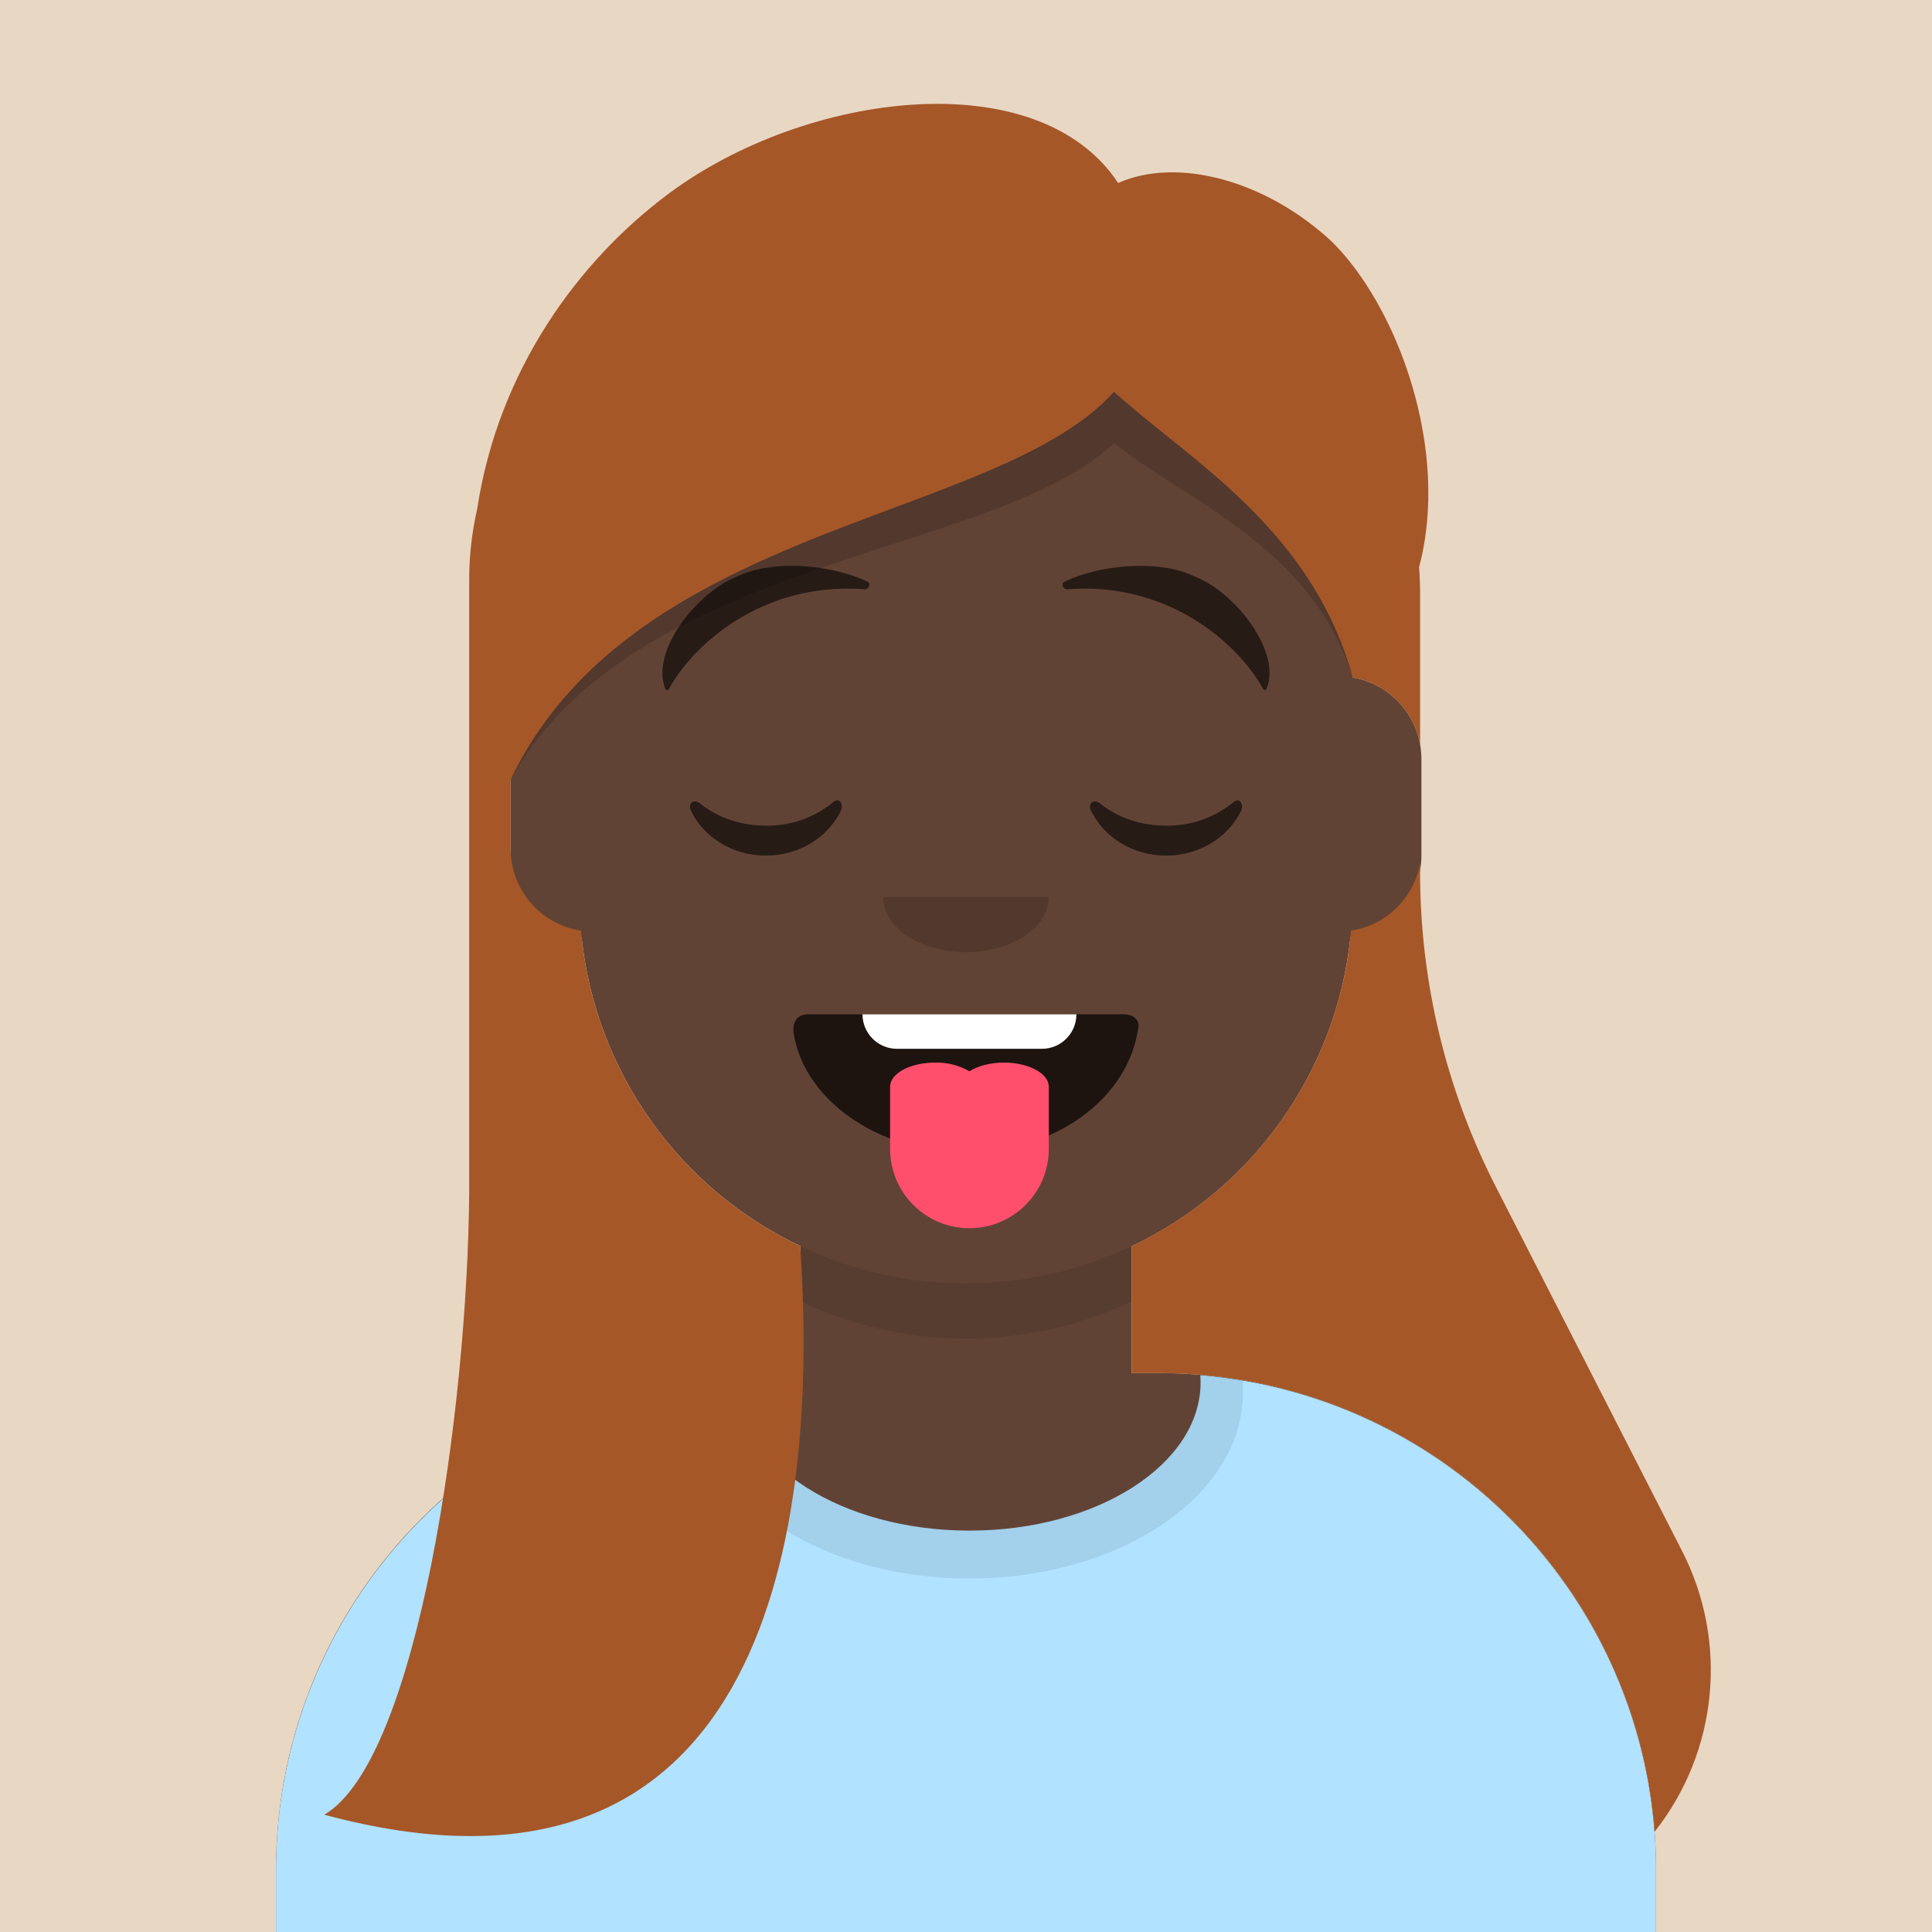
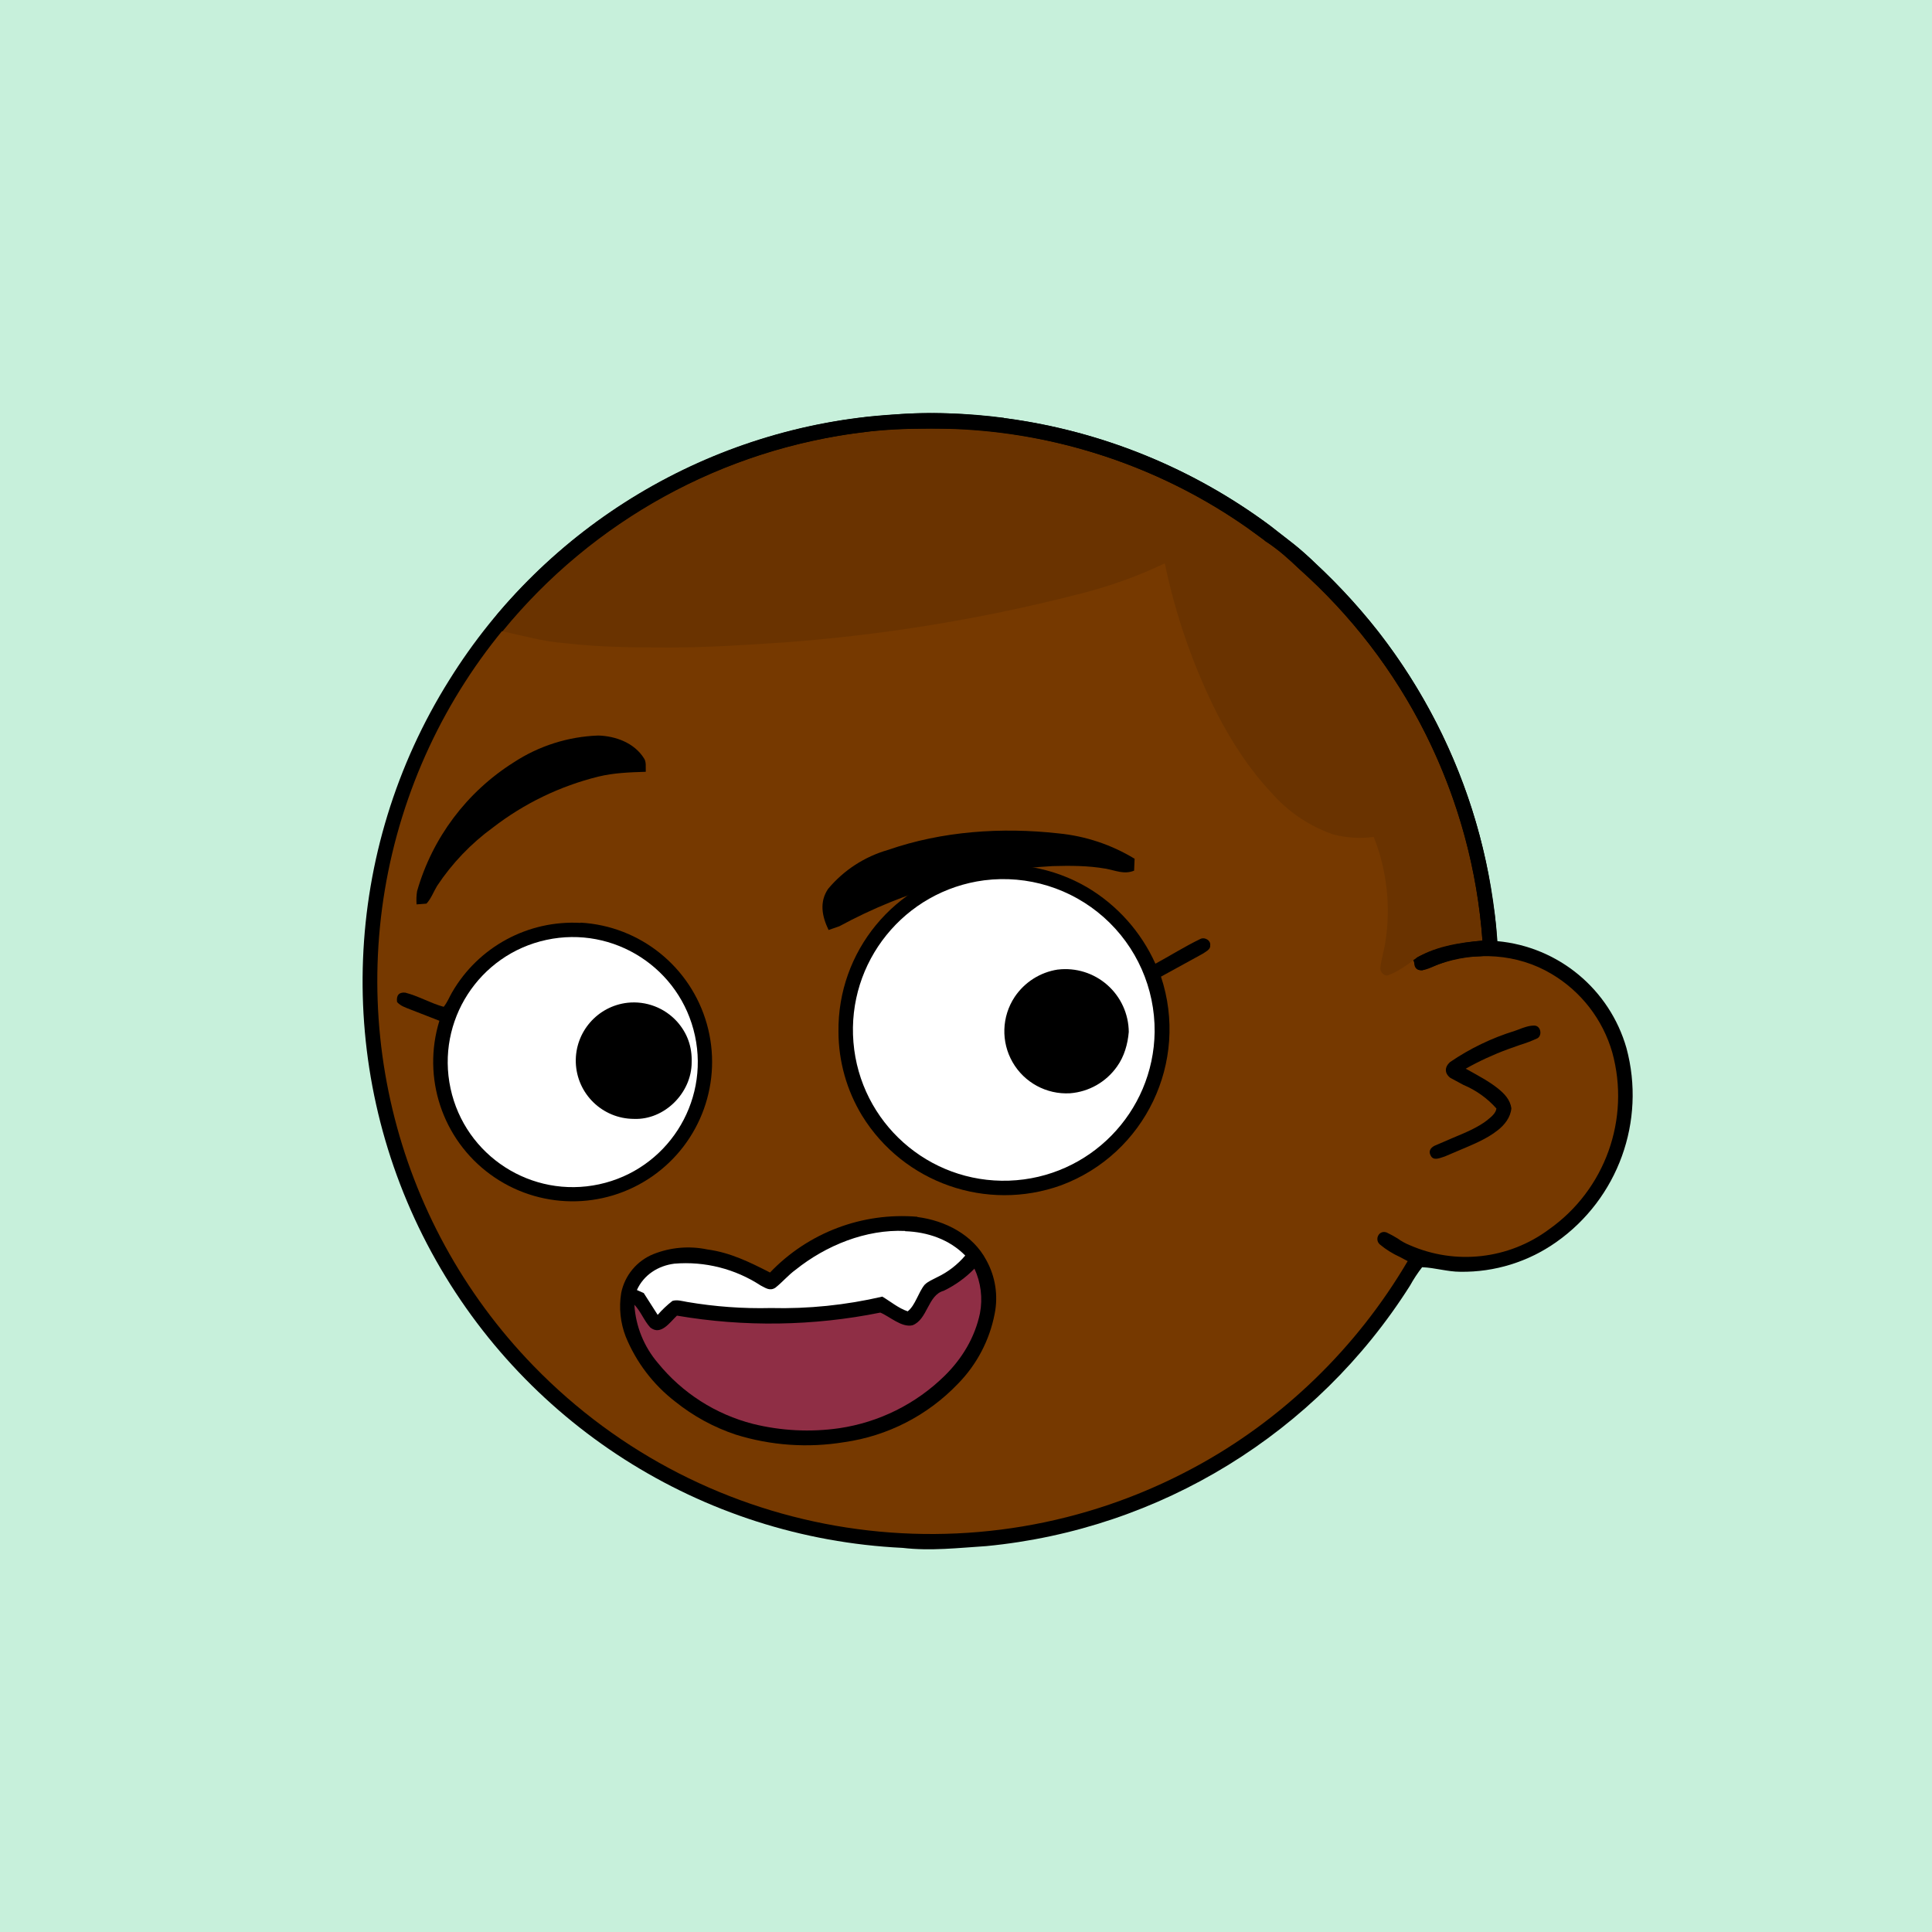
- <svg xmlns="http://www.w3.org/2000/svg" viewBox="0 0 280 280" fill="none" shape-rendering="auto" aria-hidden="true">
+ <svg xmlns="http://www.w3.org/2000/svg" viewBox="0 0 762 762" fill="none" shape-rendering="auto" aria-hidden="true">
  <defs>
-     <g id="clothes-shirtCrewNeck-2c784943">
-       <path d="M100.5 37.13c18.5 0 33.5-9.61 33.5-21.48q0-.52-.04-1.05A72 72 0 0 1 200 86.36v8.95H0v-8.95a72 72 0 0 1 67.05-71.83q-.05.55-.05 1.12c0 11.87 15 21.48 33.5 21.48" fill="#b1e2ff" />
-       <path d="M100.5 44.07c21.89 0 39.63-12.05 39.63-26.92q0-.9-.08-1.79-3-.52-6.1-.76.06.52.05 1.05c0 11.87-15 21.48-33.5 21.48S67 27.52 67 15.65q0-.57.05-1.13-3.08.21-6.08.68-.1.97-.1 1.95c0 14.87 17.74 26.92 39.63 26.92" fill="black" fill-opacity=".08" />
+     <g id="head-default-2c784943">
+       <path d="M252.8 2a225 225 0 0 1 104.8 42.3c6.2 4.9 12.5 9.4 18 15a225 225 0 0 1 71.8 149 58.5 58.5 0 0 1 50.9 42.2 71 71 0 0 1-27.7 76.5 64 64 0 0 1-37.8 11.7c-5.1 0-10-1.6-15.1-1.8q-2.7 3.5-4.8 7.3a223 223 0 0 1-167.1 102.7c-11 .7-21.9 2-33 .7A223.7 223.7 0 0 1 34 105.3 223 223 0 0 1 208.8.6a216 216 0 0 1 44 1.3" fill="black" />
+       <path fill-rule="evenodd" clip-rule="evenodd" d="M355.6 50.3A216 216 0 0 0 219.8 6.2a197 197 0 0 0-39 4A218 218 0 0 0 67.2 375.8 218.5 218.5 0 0 0 327.6 416c35-18.8 64.3-47.3 84.4-81.5l-3-1.6q-4.4-2-8-5c-2.2-2-.3-5.8 2.7-4.7q2.3 1.1 4.4 2.4 2.2 1.6 4.7 2.6a55 55 0 0 0 54.9-6.2 64.5 64.5 0 0 0 25-69.8 53 53 0 0 0-24-31c-13.4-8-30-9-44.7-3.7l-2.3 1c-1.6.7-3.4 1.4-5 1.2-2.5-.2-2.8-4.2-.6-5.2 8-4 16.5-5.6 25.4-6.4A217 217 0 0 0 373 65l-3.6-3.3c-4.3-4-8.6-8.1-13.8-11.3m107.6 196.2c2-1.2 1.3-5.1-1.4-5-2 0-4.2.8-6.2 1.6l-1.4.5a95 95 0 0 0-25.5 12.3c-2.2 2-2.2 4.4.1 6.2l5.2 2.8a36 36 0 0 1 13 9.3c-.2 1.8-2 3.3-3.4 4.4l-.2.2c-3.9 3-8.8 5-13.6 7l-7.2 3.1c-1.6.8-2.5 2.2-1.5 3.9 1 2 3.2 1.1 5 .5l.6-.2 5.4-2.3c5.4-2.3 11-4.5 15.4-8 2.7-2.1 5.1-5.1 5.4-8.7-.5-3.4-2.7-5.7-5.3-7.8-3.5-2.8-7.7-5-11.6-7.2l-1.1-.6q8-4.5 16.7-7.7l4.8-1.7a52 52 0 0 0 6.8-2.6" fill="#763900" />
    </g>
-     <g id="mouth-tongue-2c784943">
-       <path fill-rule="evenodd" clip-rule="evenodd" d="M21 9.6C22.41 19.24 33.06 27 46 27c12.97 0 23.65-7.82 25-18.26.1-.4-.22-1.74-2.17-1.74H23.17c-1.79 0-2.3 1.24-2.17 2.6" fill="black" fill-opacity=".7" />
-       <path d="M62 7H31a5 5 0 0 0 5 5h21a5 5 0 0 0 5-5" fill="white" />
-       <path d="M35 17.5v9a11.5 11.5 0 1 0 23 0v-9c0-1.93-2.91-3.5-6.5-3.5-2.01 0-3.8.5-5 1.26a9.5 9.5 0 0 0-5-1.26c-3.59 0-6.5 1.57-6.5 3.5" fill="#FF4F6D" />
+     <g id="eyes-variant01-2c784943">
+       <path d="M274.3 9.9a67 67 0 0 1 26.7 30c5.9-3.2 11.6-6.8 17.6-9.7 1.8-1 4.4.5 4 2.6.2 1.5-2 2.5-3 3.2l-16.4 9a65.7 65.7 0 0 1-39.4 82.3 66 66 0 0 1-78.5-27.5 64 64 0 0 1-9.3-33A65 65 0 0 1 229.3 2a65 65 0 0 1 45 7.9" fill="black" />
+       <path d="M233.5 7a59.7 59.7 0 0 1 67.2 59.8A59.5 59.5 0 1 1 233.5 7" fill="white" />
+       <path d="M74.3 23.7a55 55 0 1 1-55.7 38.7L7.3 58c-2-.8-4-1.4-5.4-3q-.5-4 3.2-3.7c5.2 1.3 10 4.2 15.2 5.6 1.4-1.7 2.2-3.8 3.3-5.7a55 55 0 0 1 50.7-27.4" fill="black" />
+       <path d="M60.8 30.5a49.3 49.3 0 1 1 20.8 96.4 49.3 49.3 0 0 1-20.8-96.4" fill="white" />
+       <path d="M262.6 42.2a25 25 0 0 1 27.9 24.6c-.4 4.8-1.8 9.7-4.6 13.6A25 25 0 0 1 267.3 91a24.5 24.5 0 0 1-21.8-38 25 25 0 0 1 17-10.8M92.8 55.3a23 23 0 0 1 19.6 7.5q6 6.8 5.7 16c0 12-10.7 22.8-22.8 22.3a23 23 0 0 1-22.9-22.3 23 23 0 0 1 20.4-23.5" fill="black" />
    </g>
-     <g id="nose-default-2c784943">
-       <path fill-rule="evenodd" clip-rule="evenodd" d="M0 0c0 4.42 5.37 8 12 8s12-3.58 12-8" fill="black" fill-opacity=".16" />
+     <g id="eyebrows-variant09-2c784943">
+       <path d="M81.4 21.6c6.8.2 14.2 2.9 18 9 1 1.4.6 3.6.7 5.3-6.3.2-12.5.4-18.7 1.9a112 112 0 0 0-41.6 20.1 90 90 0 0 0-22 23c-1.4 2.3-2.4 5.1-4.2 7l-3.9.3q-.2-2.7.2-5.2A89 89 0 0 1 48 32.2a65 65 0 0 1 33.4-10.6m181.5 38.6a71 71 0 0 1 30 10l-.2 4.7c-4 1.6-7.3-.1-11.3-.8-6.8-1.2-14-1.2-20.9-1a198 198 0 0 0-84 23.7l-4.3 1.5c-2.6-5.4-3.7-11-.2-16.2a48 48 0 0 1 23.7-15.4c21.3-7.4 44.8-9 67.2-6.5" fill="black" />
    </g>
-     <g id="eyes-closed-2c784943">
-       <path fill-rule="evenodd" clip-rule="evenodd" d="M2.16 19.55C4.01 23.35 8.16 26 13 26c4.81 0 8.96-2.63 10.82-6.4.55-1.13-.24-2.05-1.03-1.37a15 15 0 0 1-9.8 3.43c-3.73 0-7.12-1.24-9.55-3.23-.9-.73-1.82.01-1.28 1.12m58 0c1.85 3.8 6 6.45 10.84 6.45 4.81 0 8.96-2.63 10.82-6.4.55-1.13-.24-2.05-1.03-1.37a15 15 0 0 1-9.8 3.43c-3.76 0-7.15-1.24-9.58-3.23-.9-.73-1.82.01-1.28 1.12" fill="black" fill-opacity=".6" />
+     <g id="mouth-variant25-2c784943">
+       <path d="M129.3 23.4c11 1.4 21.9 7 27.2 17a31 31 0 0 1 3.3 21.2 54 54 0 0 1-14.5 27.6 77 77 0 0 1-44.8 23 93 93 0 0 1-42.9-3 77 77 0 0 1-23.8-13 62 62 0 0 1-19.5-25.6 33 33 0 0 1-1.8-17.2A21 21 0 0 1 25.3 38a37 37 0 0 1 21.2-1.8c9 1.2 16.7 5 24.7 9.1a72 72 0 0 1 58.1-22" fill="black" />
+       <path d="M124.5 29c8.8.3 17.4 3.2 23.7 9.6q-4.7 5.5-11 8.5c-1.7.9-3.7 1.7-5 3-2.5 3-3.7 8.2-6.7 10.5-3.6-1.2-6.8-3.9-10-5.8a175 175 0 0 1-44 4.5q-16.5.4-33-2.4c-1.8-.3-4-1-5.8-.4Q29.5 59 26.9 62l-5.5-8.6-2.7-1.2c2.7-6 8.4-9.6 14.8-10.4a54 54 0 0 1 34 8.6c2 1 3.6 2.3 5.8.9 2.8-2.2 5.1-5 8-7.1 12-9.6 27.7-16 43.2-15.3" fill="white" />
+       <path d="M151.8 43.7a29 29 0 0 1 2.2 17.7c-2 9.5-7 17.8-13.9 24.6a75 75 0 0 1-41.6 20.7 89 89 0 0 1-34-1.7A71 71 0 0 1 27 81a39 39 0 0 1-9.3-23c2.6 2.7 3.8 6.3 6.3 9 4.2 3.3 7.7-2.1 10.5-4.7a219 219 0 0 0 80.2-1.2c3.7 1.5 8.4 6 12.7 5 6-2.3 6-11.9 12.3-13.6a43 43 0 0 0 12.2-8.8" fill="#8F2E45" />
    </g>
-     <g id="eyebrows-raisedExcitedNatural-2c784943">
-       <path fill-rule="evenodd" clip-rule="evenodd" d="m14.9 1.58.91-.4C21.06-.9 29-.03 33.86 2.3c.57.27.18 1.15-.4 1.1C18.54 2.27 8.5 11.56 5.08 17.86c-.1.18-.4.2-.48.03C2.3 12.56 9.05 3.9 14.9 1.58m66.47 0-.91-.4C75.22-.9 67.27-.03 62.4 2.3c-.56.27-.18 1.15.4 1.1 14.93-1.14 24.98 8.15 28.4 14.45.1.18.4.2.47.03 2.3-5.32-4.45-13.98-10.3-16.3" fill="black" fill-opacity=".6" />
-     </g>
-     <g id="top-straight01-2c784943">
-       <path d="M66 113c10.86-22.7 34.67-31.6 55.44-39.36 13.32-4.97 25.39-9.48 32-16.86 2.22 2.02 4.75 4.05 7.41 6.2C171.06 71.16 183.2 80.91 188 98v.17a12 12 0 0 1 9.81 9.72V86.04q0-1.94-.15-3.84c4.54-17-3.1-37.78-12.66-47.2-9.48-8.82-22.3-12.32-30.95-8.48C142.45 8.98 108.9 13.24 89 28c-13.22 9.8-24.79 25.72-27.84 45.75A46 46 0 0 0 60 84.05v88.5c-.2 31.5-7.4 82.49-21 90.45 62.36 16.8 71.93-38.15 69-82v-.39a56 56 0 0 1-31.8-45.74A12 12 0 0 1 66 123zm90 67.61a56 56 0 0 0 31.8-45.74 12 12 0 0 0 10.01-9.76v1.36A100 100 0 0 0 208.79 172l26.95 52.71a37.8 37.8 0 0 1-3.94 40.76A72 72 0 0 0 160 199h-4z" fill="#a55728" />
-       <path d="M66 113c10.86-22.7 34.67-31.6 55.44-39.36 13.32-4.97 25.39-9.48 32-16.86 2.22 2.02 4.75 4.05 7.41 6.2 10.19 8.17 22.3 17.9 27.11 34.9-4.57-14.04-15.75-21.22-25.6-27.55-3.21-2.06-6.28-4.03-8.93-6.12-6.6 6.4-18.67 10.32-32 14.64C100.68 85.58 76.87 93.3 66 113" fill="black" fill-opacity=".16" />
+     <g id="hair-short19-2c784943">
+       <path d="M462.6 212.4A224 224 0 0 1 567 255.1c4 3.3 8.3 6.2 12.2 9.7q16.3 14.4 29.7 31.3c24 30.7 40 67.6 45.4 106.3 1 6.7 2 13.3 1.5 20.2-4.1 2.9-8.2 1.5-13 2.5-5.8.7-10.8 3.1-16.2 5-2.8.1-2.7-2-3.6-4 7.5-5.3 18.3-7 27.3-7.7A218 218 0 0 0 577.2 271c-6-6.2-13-10.4-19.7-15.5-32.7-23-72-36.5-111.9-38.9-12.8-.2-26.1-.6-38.8 1.2a218 218 0 0 0-143 78.6l-4-1.5c.6-2 .6-3.7 2-5.3a224 224 0 0 1 146.8-77.9l12.5-1c14-1 27.7 0 41.5 1.7" fill="black" />
+       <path opacity=".1" d="M445.6 216.6a219 219 0 0 1 112 39c6.6 5 13.7 9.2 19.5 15.3a218 218 0 0 1 73.2 147.5c-9 .8-19.8 2.4-27.3 7.8-3 2.2-6.2 4.5-9.8 5.8-1.5.7-3.3-1.2-3.2-2.7.3-3.5 1.5-6.9 2-10.4 2.2-13.8.6-28.4-4.6-41.4a41 41 0 0 1-16-1A57 57 0 0 1 567 360c-8.5-9-15.5-19.8-21.2-30.8a241 241 0 0 1-20.8-59.6 180 180 0 0 1-35 12.4 663 663 0 0 1-115.4 18.8c-15 1-30 2-45 2-13.7 0-27.4-.1-41-1.7-8.5-.6-16.5-2.9-24.8-4.7a218 218 0 0 1 143-78.6c12.7-1.8 26-1.4 38.8-1.2" fill="black" />
    </g>
    <clipPath id="clip-2c784943">
-       <rect width="280" height="280" rx="0" ry="0" />
+       <rect width="762" height="762" rx="0" ry="0" />
    </clipPath>
  </defs>
  <g clip-path="url(#clip-2c784943)">
-     <rect width="280" height="280" fill="#e8d7c3" />
-     <path d="M140 36a56 56 0 0 0-56 56v6.17A12 12 0 0 0 74 110v14a12 12 0 0 0 10.3 11.88A56 56 0 0 0 116 180.6V199h-4a72 72 0 0 0-72 72v9h200v-9a72 72 0 0 0-72-72h-4v-18.38a56 56 0 0 0 31.7-44.73A12 12 0 0 0 206 124v-14a12 12 0 0 0-10-11.83V92a56 56 0 0 0-56-56" fill="#614335" />
-     <path d="M116 180.61v8a56 56 0 0 0 24 5.39 56 56 0 0 0 24-5.39v-8a56 56 0 0 1-24 5.39 56 56 0 0 1-24-5.39" fill="black" fill-opacity=".1" />
-     <use transform="translate(40 184.7)" href="#clothes-shirtCrewNeck-2c784943" />
-     <use transform="translate(94 140)" href="#mouth-tongue-2c784943" />
-     <use transform="translate(128 130)" href="#nose-default-2c784943" />
-     <use transform="translate(98 98)" href="#eyes-closed-2c784943" />
-     <use transform="translate(91.86 82)" href="#eyebrows-raisedExcitedNatural-2c784943" />
-     <use transform="translate(8)" href="#top-straight01-2c784943" />
+     <rect width="762" height="762" fill="#c7f0db" />
+     <use transform="translate(143.2 162.9)" href="#head-default-2c784943" />
+     <use transform="translate(154.7 340.2)" href="#eyes-variant01-2c784943" />
+     <use transform="translate(154.6 268.5)" href="#eyebrows-variant09-2c784943" />
+     <use transform="translate(232.5 456.6)" href="#mouth-variant25-2c784943" />
+     <use transform="translate(-65.6 -47.4)" href="#hair-short19-2c784943" />
  </g>
</svg>
